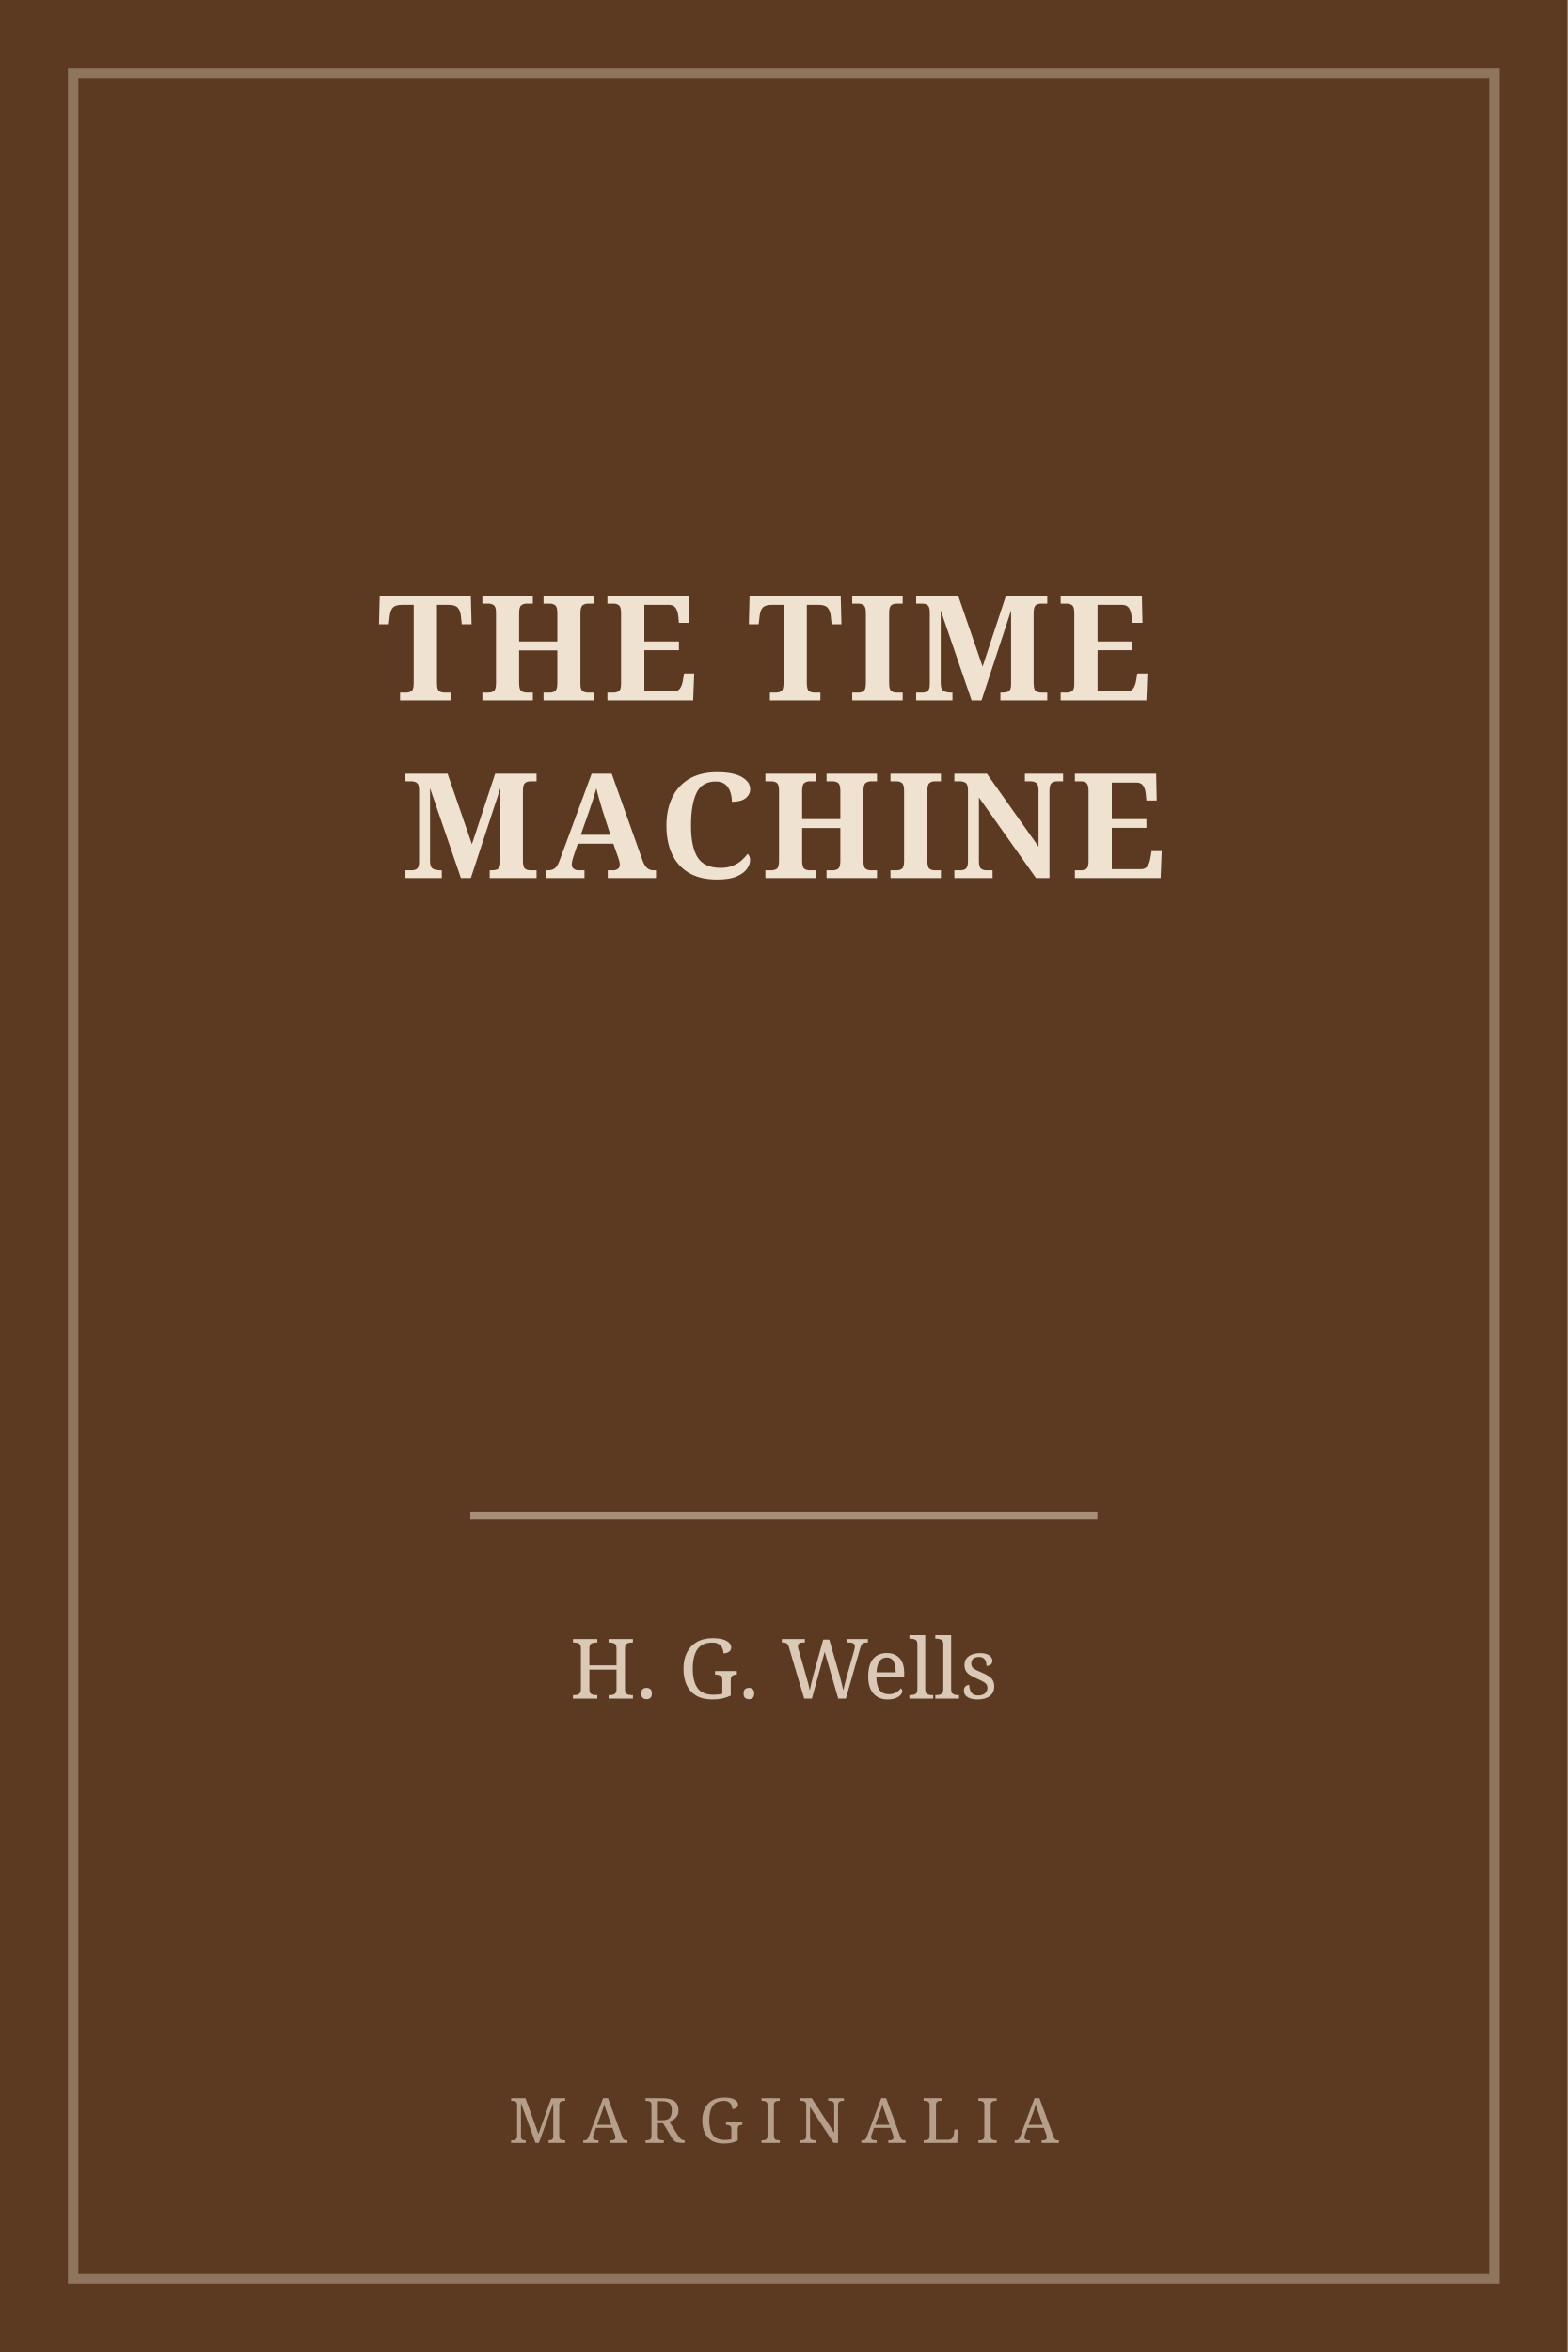
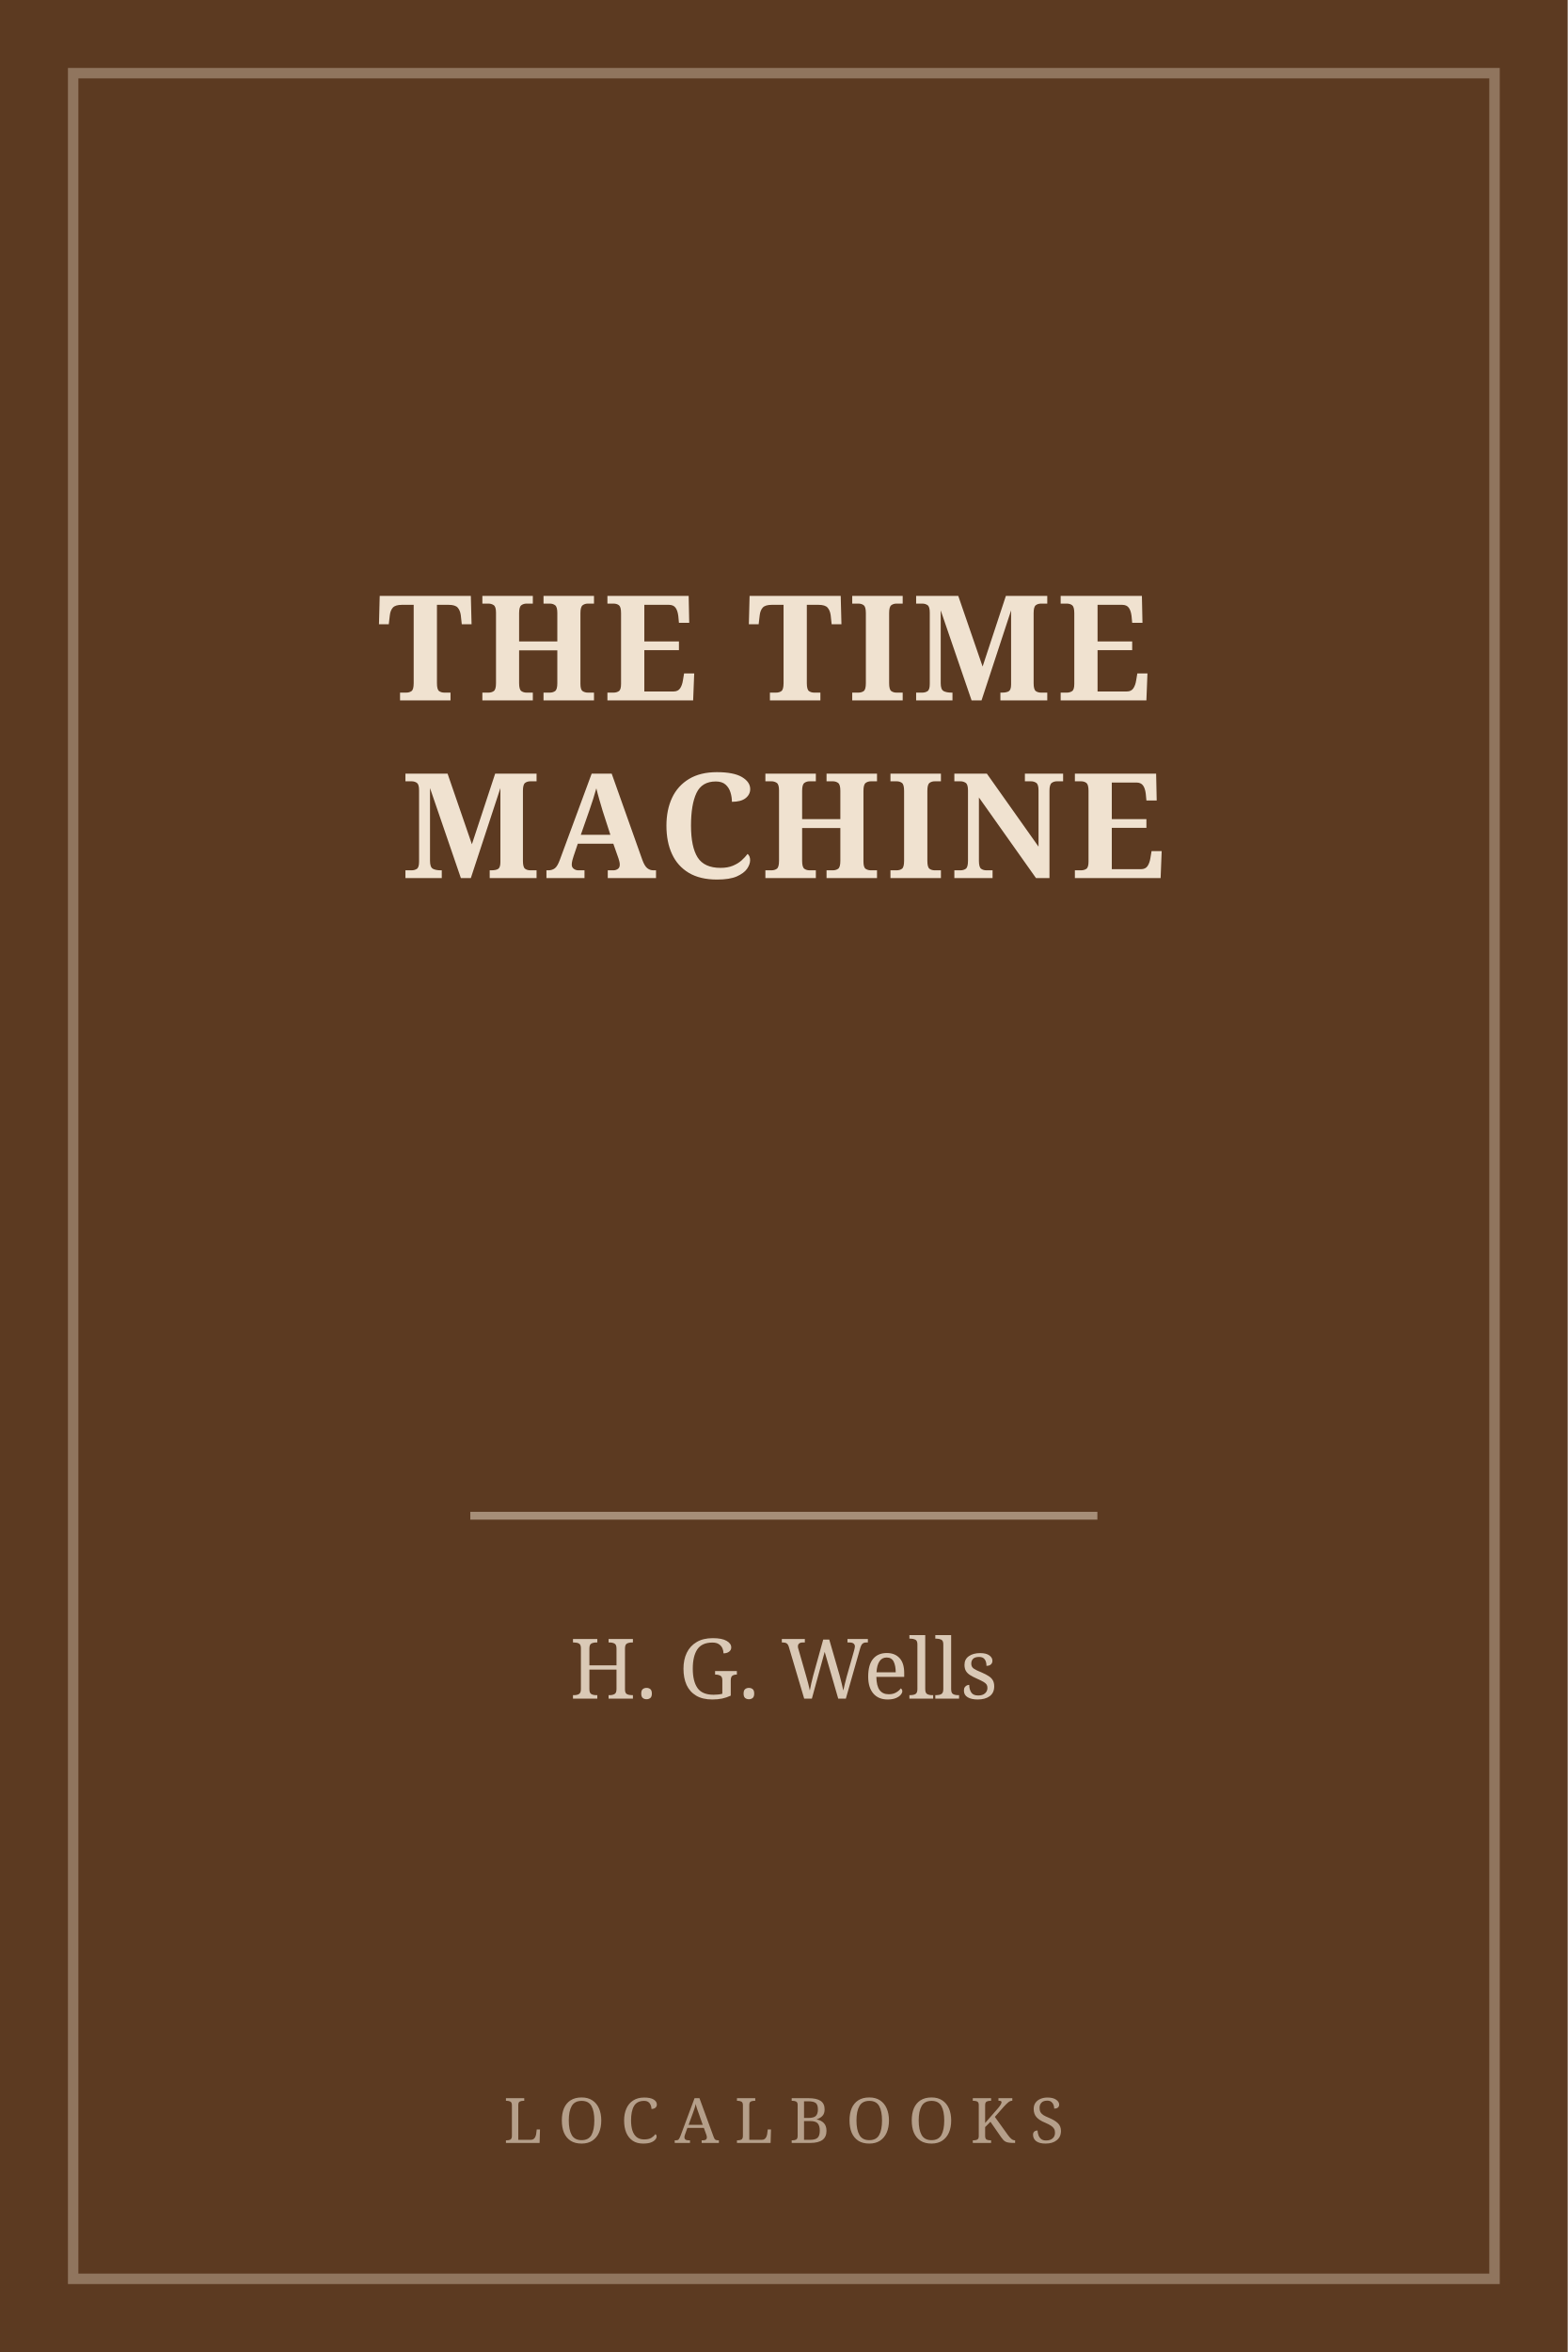
<svg xmlns="http://www.w3.org/2000/svg" width="300" height="450" viewBox="0 0 300 450">
  <rect width="300" height="450" fill="#5c3a21" />
  <rect x="14" y="14" width="272" height="422" fill="none" stroke="#f0e2d0" stroke-opacity="0.35" stroke-width="2" />
  <text x="150" y="134" font-family="Georgia, serif" font-size="28" font-weight="bold" fill="#f0e2d0" text-anchor="middle" letter-spacing="1">
    <tspan x="150" dy="0">THE TIME</tspan>
    <tspan x="150" dy="34">MACHINE</tspan>
  </text>
  <line x1="90" y1="290" x2="210" y2="290" stroke="#f0e2d0" stroke-opacity="0.5" stroke-width="1.5" />
  <text x="150" y="325" font-family="Georgia, serif" font-size="16" fill="#f0e2d0" fill-opacity="0.85" text-anchor="middle">H. G. Wells</text>
-   <text x="150" y="410" font-family="Georgia, serif" font-size="12" fill="#f0e2d0" fill-opacity="0.6" text-anchor="middle" letter-spacing="3">MARGINALIA</text>
+   <text x="150" y="410" font-family="Georgia, serif" font-size="12" fill="#f0e2d0" fill-opacity="0.6" text-anchor="middle" letter-spacing="3">LOCALBOOKS</text>
</svg>
